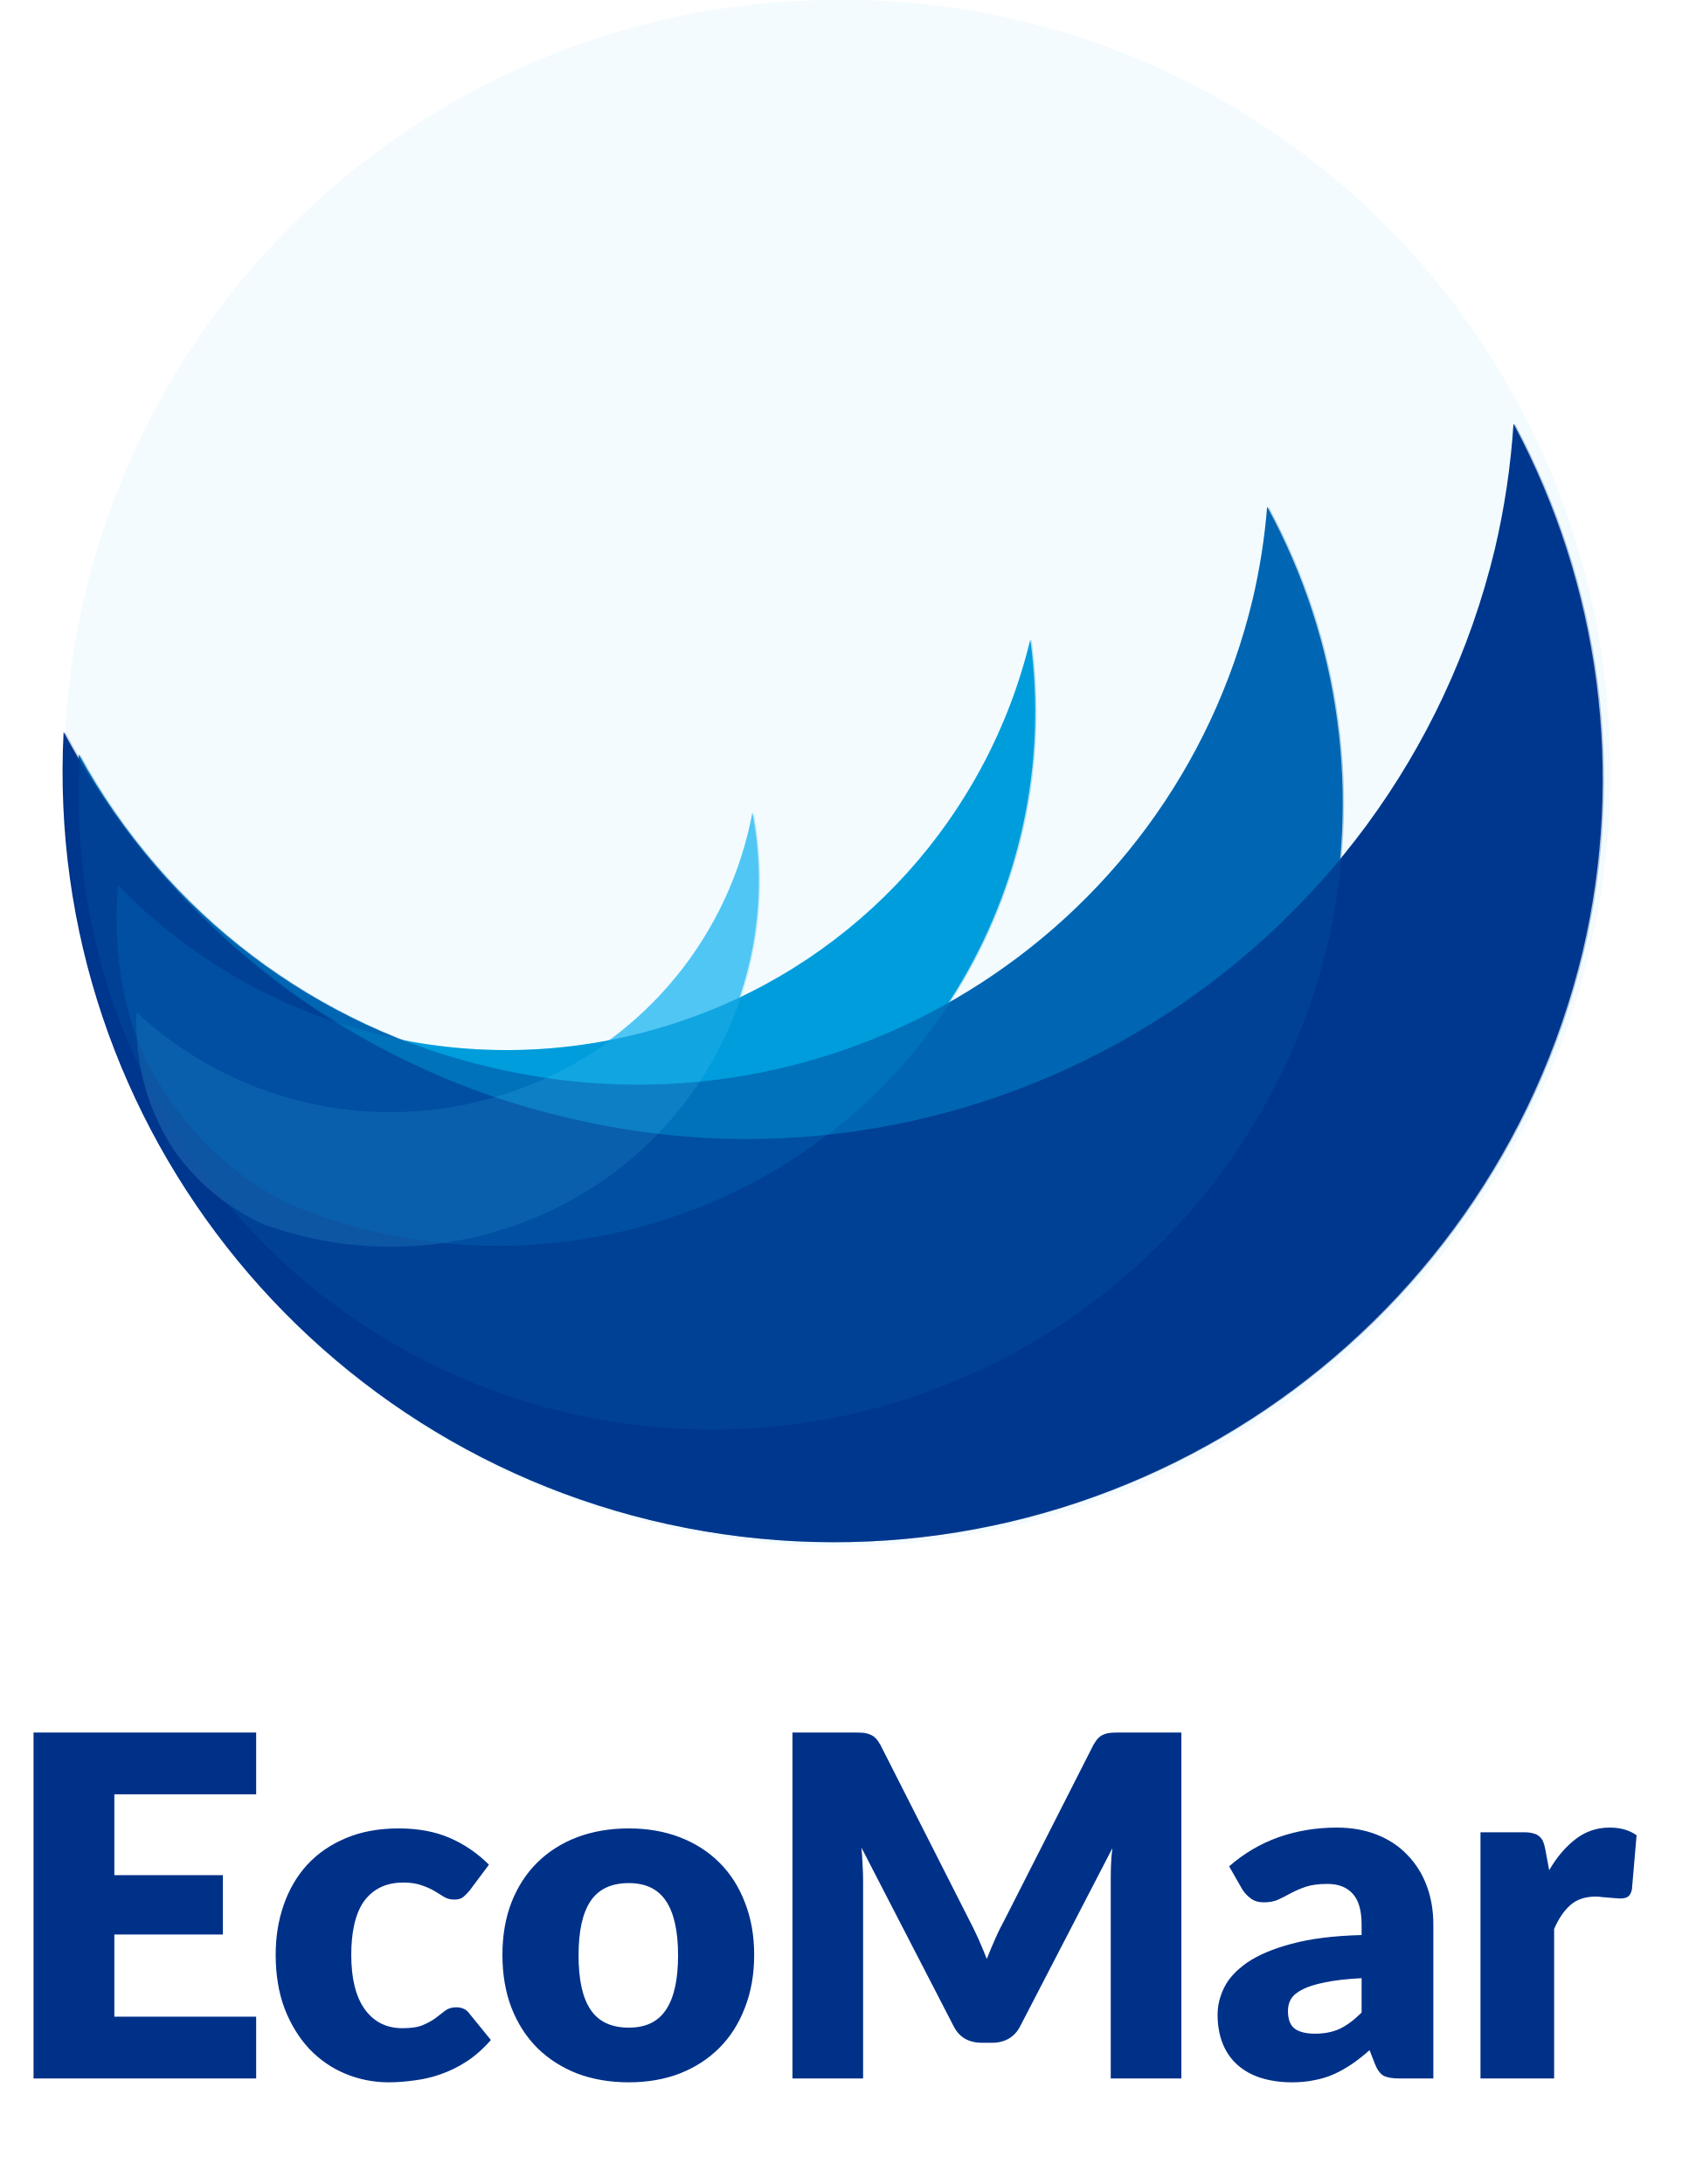
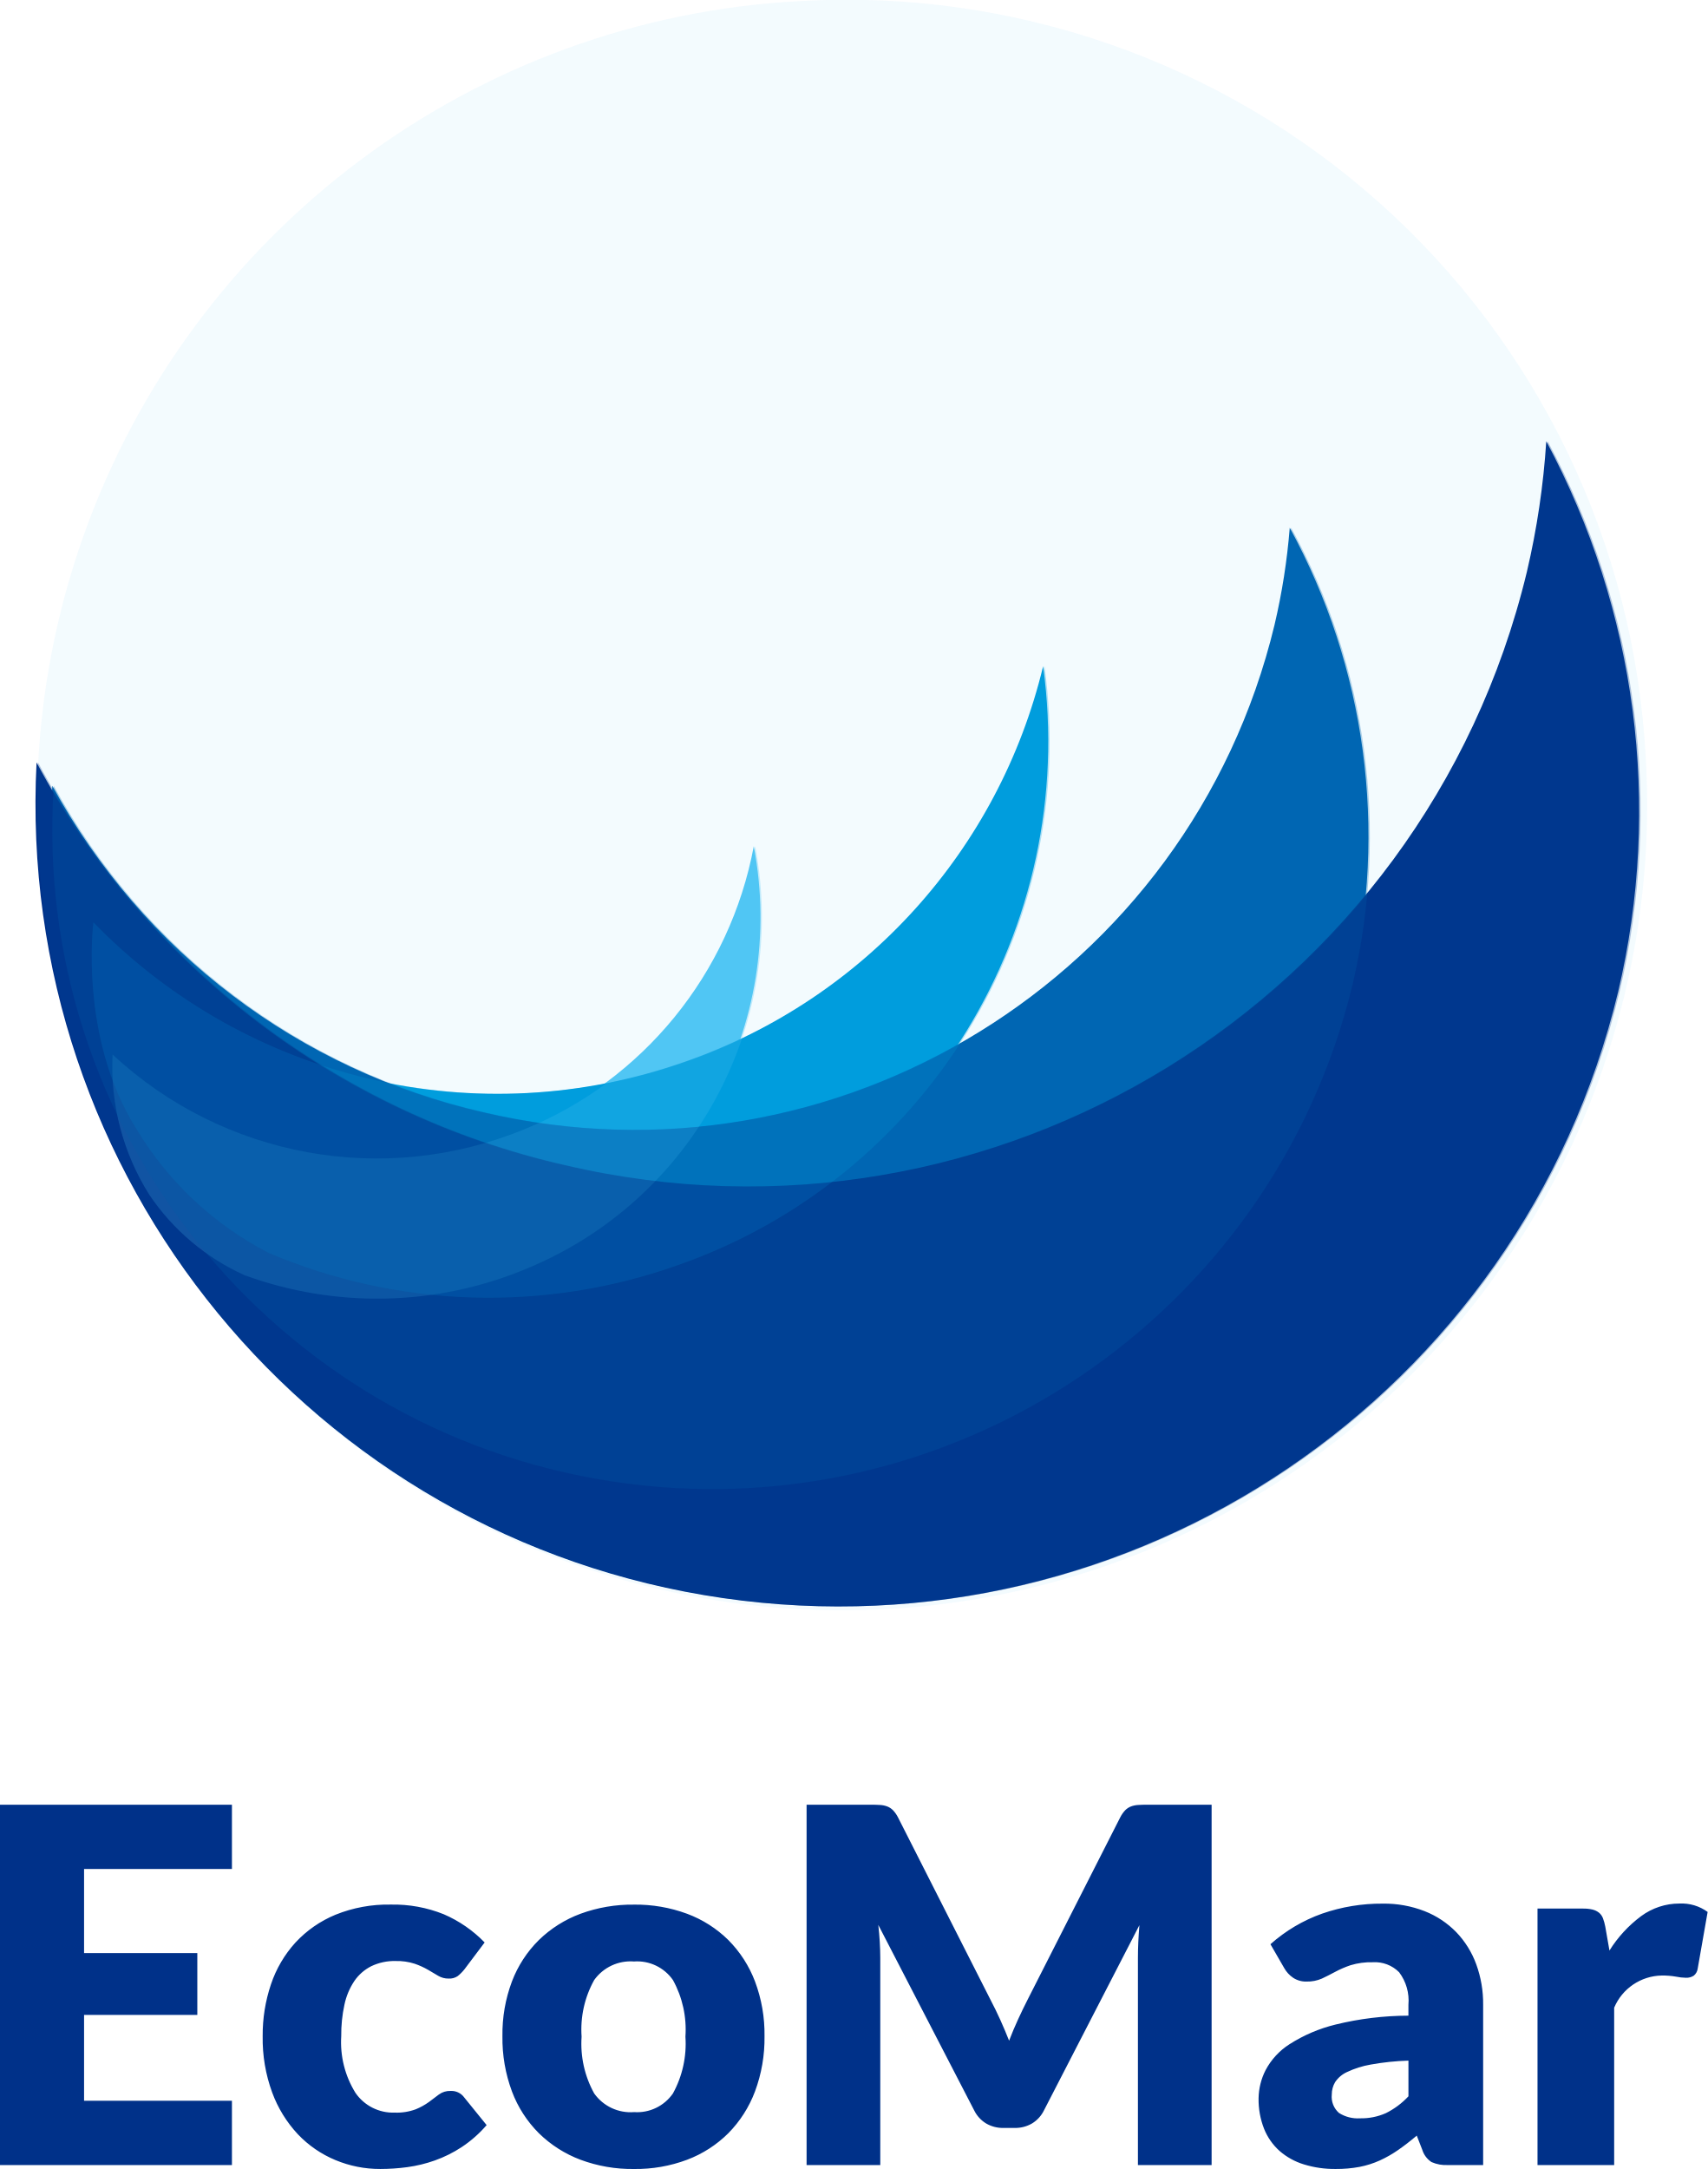
- <svg xmlns="http://www.w3.org/2000/svg" width="96" height="124.183" viewBox="0 0 96 124.183">
-   <g transform="translate(-15.571 -61.419)">
+ <svg xmlns="http://www.w3.org/2000/svg" width="93.231" height="118.399" viewBox="0 0 93.231 118.399">
+   <g transform="translate(-17.191 -61.419)">
    <path d="M23.261,118.982a21.168,21.168,0,0,0,22.484,4.08,20.819,20.819,0,0,0,12.6-15.451,20.758,20.758,0,0,1-12.577,23.1,21.127,21.127,0,0,1-15.306.315,12.436,12.436,0,0,1-5.2-4.395A13.124,13.124,0,0,1,23.261,118.982Z" fill="#54c7f5" />
-     <text transform="translate(15.571 179.602)" fill="#003189" font-size="27" font-family="Lato-Black, Lato Black" font-weight="800">
-       <tspan x="0" y="0">EcoMar</tspan>
-     </text>
+     <path d="M14.283-19.67v3.51H6.21v4.59h6.183v3.375H6.21V-3.51h8.073V0H1.62V-19.67Zm12.69,8.991a2.314,2.314,0,0,1-.364.365.8.8,0,0,1-.5.135,1.075,1.075,0,0,1-.56-.148l-.56-.331a4.25,4.25,0,0,0-.729-.331,3.138,3.138,0,0,0-1.04-.148,2.912,2.912,0,0,0-1.33.283,2.463,2.463,0,0,0-.925.81,3.7,3.7,0,0,0-.54,1.289,7.7,7.7,0,0,0-.175,1.721,5.245,5.245,0,0,0,.776,3.092,2.491,2.491,0,0,0,2.14,1.08,2.991,2.991,0,0,0,1.154-.182,3.5,3.5,0,0,0,.722-.4l.547-.412a1.011,1.011,0,0,1,.628-.189.865.865,0,0,1,.756.365l1.215,1.5A6.611,6.611,0,0,1,26.825-.979,6.84,6.84,0,0,1,25.36-.25a7.56,7.56,0,0,1-1.505.365,11.083,11.083,0,0,1-1.472.1,6.314,6.314,0,0,1-2.45-.486,6,6,0,0,1-2.052-1.411,6.757,6.757,0,0,1-1.4-2.275,8.521,8.521,0,0,1-.52-3.078,8.646,8.646,0,0,1,.452-2.828,6.421,6.421,0,0,1,1.337-2.282,6.214,6.214,0,0,1,2.187-1.519,7.664,7.664,0,0,1,3.017-.554,7.356,7.356,0,0,1,2.889.526A6.932,6.932,0,0,1,28.08-12.15Zm9.261-3.537a8.085,8.085,0,0,1,2.9.5,6.366,6.366,0,0,1,2.248,1.431,6.446,6.446,0,0,1,1.458,2.261,8.158,8.158,0,0,1,.52,2.99,8.305,8.305,0,0,1-.52,3.017,6.491,6.491,0,0,1-1.458,2.282A6.4,6.4,0,0,1,39.137-.29a7.989,7.989,0,0,1-2.9.506A8.082,8.082,0,0,1,33.311-.29a6.522,6.522,0,0,1-2.268-1.445,6.4,6.4,0,0,1-1.472-2.282,8.305,8.305,0,0,1-.52-3.017,8.158,8.158,0,0,1,.52-2.99,6.353,6.353,0,0,1,1.472-2.261,6.491,6.491,0,0,1,2.268-1.431A8.18,8.18,0,0,1,36.234-14.215Zm0,11.326A2.377,2.377,0,0,0,38.36-3.908a5.637,5.637,0,0,0,.682-3.1A5.6,5.6,0,0,0,38.36-10.1a2.382,2.382,0,0,0-2.126-1.012A2.441,2.441,0,0,0,34.061-10.1a5.557,5.557,0,0,0-.688,3.092,5.592,5.592,0,0,0,.688,3.1A2.436,2.436,0,0,0,36.234-2.889Zm19.48-6.1q.27.513.52,1.067t.479,1.134q.229-.594.486-1.154t.526-1.087l5.049-9.936a1.65,1.65,0,0,1,.277-.4.906.906,0,0,1,.317-.209,1.33,1.33,0,0,1,.4-.081q.223-.014.52-.014H67.77V0H63.747V-11.313q0-.823.081-1.782L58.617-2.984a1.717,1.717,0,0,1-.655.716,1.811,1.811,0,0,1-.938.243H56.4a1.811,1.811,0,0,1-.938-.243,1.717,1.717,0,0,1-.655-.716L49.572-13.109q.054.473.081.938t.027.857V0H45.657V-19.67H49.14q.3,0,.52.014a1.33,1.33,0,0,1,.4.081.906.906,0,0,1,.317.209,1.65,1.65,0,0,1,.277.4ZM80.676,0a1.961,1.961,0,0,1-.9-.162,1.238,1.238,0,0,1-.506-.675l-.3-.77q-.526.446-1.012.783a6.417,6.417,0,0,1-1.006.574A4.967,4.967,0,0,1,75.85.1a6.813,6.813,0,0,1-1.3.115,5.712,5.712,0,0,1-1.742-.25,3.633,3.633,0,0,1-1.33-.736,3.235,3.235,0,0,1-.844-1.208,4.357,4.357,0,0,1-.3-1.667,3.5,3.5,0,0,1,.378-1.525,3.763,3.763,0,0,1,1.31-1.424,8.323,8.323,0,0,1,2.511-1.073,16.848,16.848,0,0,1,3.982-.486v-.594a2.567,2.567,0,0,0-.506-1.775,1.862,1.862,0,0,0-1.438-.547,3.814,3.814,0,0,0-1.215.162,5.462,5.462,0,0,0-.844.365q-.371.2-.722.365a1.984,1.984,0,0,1-.837.162,1.265,1.265,0,0,1-.736-.209,1.554,1.554,0,0,1-.479-.52l-.756-1.309A8.51,8.51,0,0,1,73.8-13.723a9.868,9.868,0,0,1,3.314-.547,6.061,6.061,0,0,1,2.288.412,4.924,4.924,0,0,1,1.728,1.148,5.014,5.014,0,0,1,1.087,1.748,6.283,6.283,0,0,1,.378,2.214V0ZM75.87-2.551a3.321,3.321,0,0,0,1.417-.283,4.318,4.318,0,0,0,1.229-.918V-5.7a13.894,13.894,0,0,0-2.065.216,5.017,5.017,0,0,0-1.283.405,1.552,1.552,0,0,0-.655.553,1.31,1.31,0,0,0-.182.675,1.173,1.173,0,0,0,.391,1.006A1.91,1.91,0,0,0,75.87-2.551ZM85.563,0V-14h2.484a2.118,2.118,0,0,1,.52.054.912.912,0,0,1,.351.169.72.72,0,0,1,.216.3,2.739,2.739,0,0,1,.128.459l.229,1.309a6.86,6.86,0,0,1,1.728-1.877,3.511,3.511,0,0,1,2.093-.689,2.411,2.411,0,0,1,1.539.459l-.54,3.078a.6.6,0,0,1-.216.4.733.733,0,0,1-.432.115,2.865,2.865,0,0,1-.54-.061,4.186,4.186,0,0,0-.783-.061,2.874,2.874,0,0,0-2.592,1.755V0Z" transform="translate(15.571 179.602)" fill="#003189" />
    <path d="M22.215,111.768a30.838,30.838,0,0,0,32.427,7.588,30.391,30.391,0,0,0,19.5-21.571,30.3,30.3,0,0,1-20.037,32.7,30.794,30.794,0,0,1-22.305-.664,18.09,18.09,0,0,1-7.241-6.779C21.406,118.031,22.215,111.768,22.215,111.768Z" fill="#009cdc" />
    <path d="M43.576,122.14a35.991,35.991,0,0,0,43.2-26.612,35.48,35.48,0,0,0,.831-5.3,35.165,35.165,0,0,1,3.353,24.938,36,36,0,0,1-70.911-10.854A35.84,35.84,0,0,0,43.576,122.14Z" fill="#0063b0" />
    <path d="M47.98,125.022a43.8,43.8,0,0,0,52.573-32.387,43.291,43.291,0,0,0,1.059-7.128,42.8,42.8,0,0,1,3.921,30.062,43.813,43.813,0,0,1-86.346-12.531A43.618,43.618,0,0,0,47.98,125.022Z" fill="#003189" />
    <path d="M23.338,118.982a21.168,21.168,0,0,0,22.484,4.08,20.82,20.82,0,0,0,12.6-15.451,20.757,20.757,0,0,1-12.577,23.1,21.127,21.127,0,0,1-15.306.315,12.433,12.433,0,0,1-5.2-4.395A13.12,13.12,0,0,1,23.338,118.982Z" fill="#54c7f5" opacity="0.3" />
    <path d="M22.291,111.768a30.838,30.838,0,0,0,32.427,7.588,30.391,30.391,0,0,0,19.5-21.571,30.3,30.3,0,0,1-20.037,32.7,30.8,30.8,0,0,1-22.306-.664,18.09,18.09,0,0,1-7.241-6.779C21.483,118.031,22.291,111.768,22.291,111.768Z" fill="#009cdc" opacity="0.3" />
    <path d="M43.653,122.14a35.991,35.991,0,0,0,43.2-26.612,35.539,35.539,0,0,0,.831-5.3,35.162,35.162,0,0,1,3.352,24.938,36,36,0,0,1-70.911-10.854A35.841,35.841,0,0,0,43.653,122.14Z" fill="#0063b0" opacity="0.3" />
    <path d="M48.056,125.022A43.8,43.8,0,0,0,100.63,92.635a43.241,43.241,0,0,0,1.059-7.128,42.793,42.793,0,0,1,3.922,30.062,43.813,43.813,0,0,1-86.346-12.531A43.62,43.62,0,0,0,48.056,125.022Z" fill="#003189" opacity="0.3" />
    <path d="M107.04,102.72A43.951,43.951,0,1,1,60.914,61.476,43.678,43.678,0,0,1,107.04,102.72Z" fill="#00a1ed" opacity="0.05" />
  </g>
</svg>
